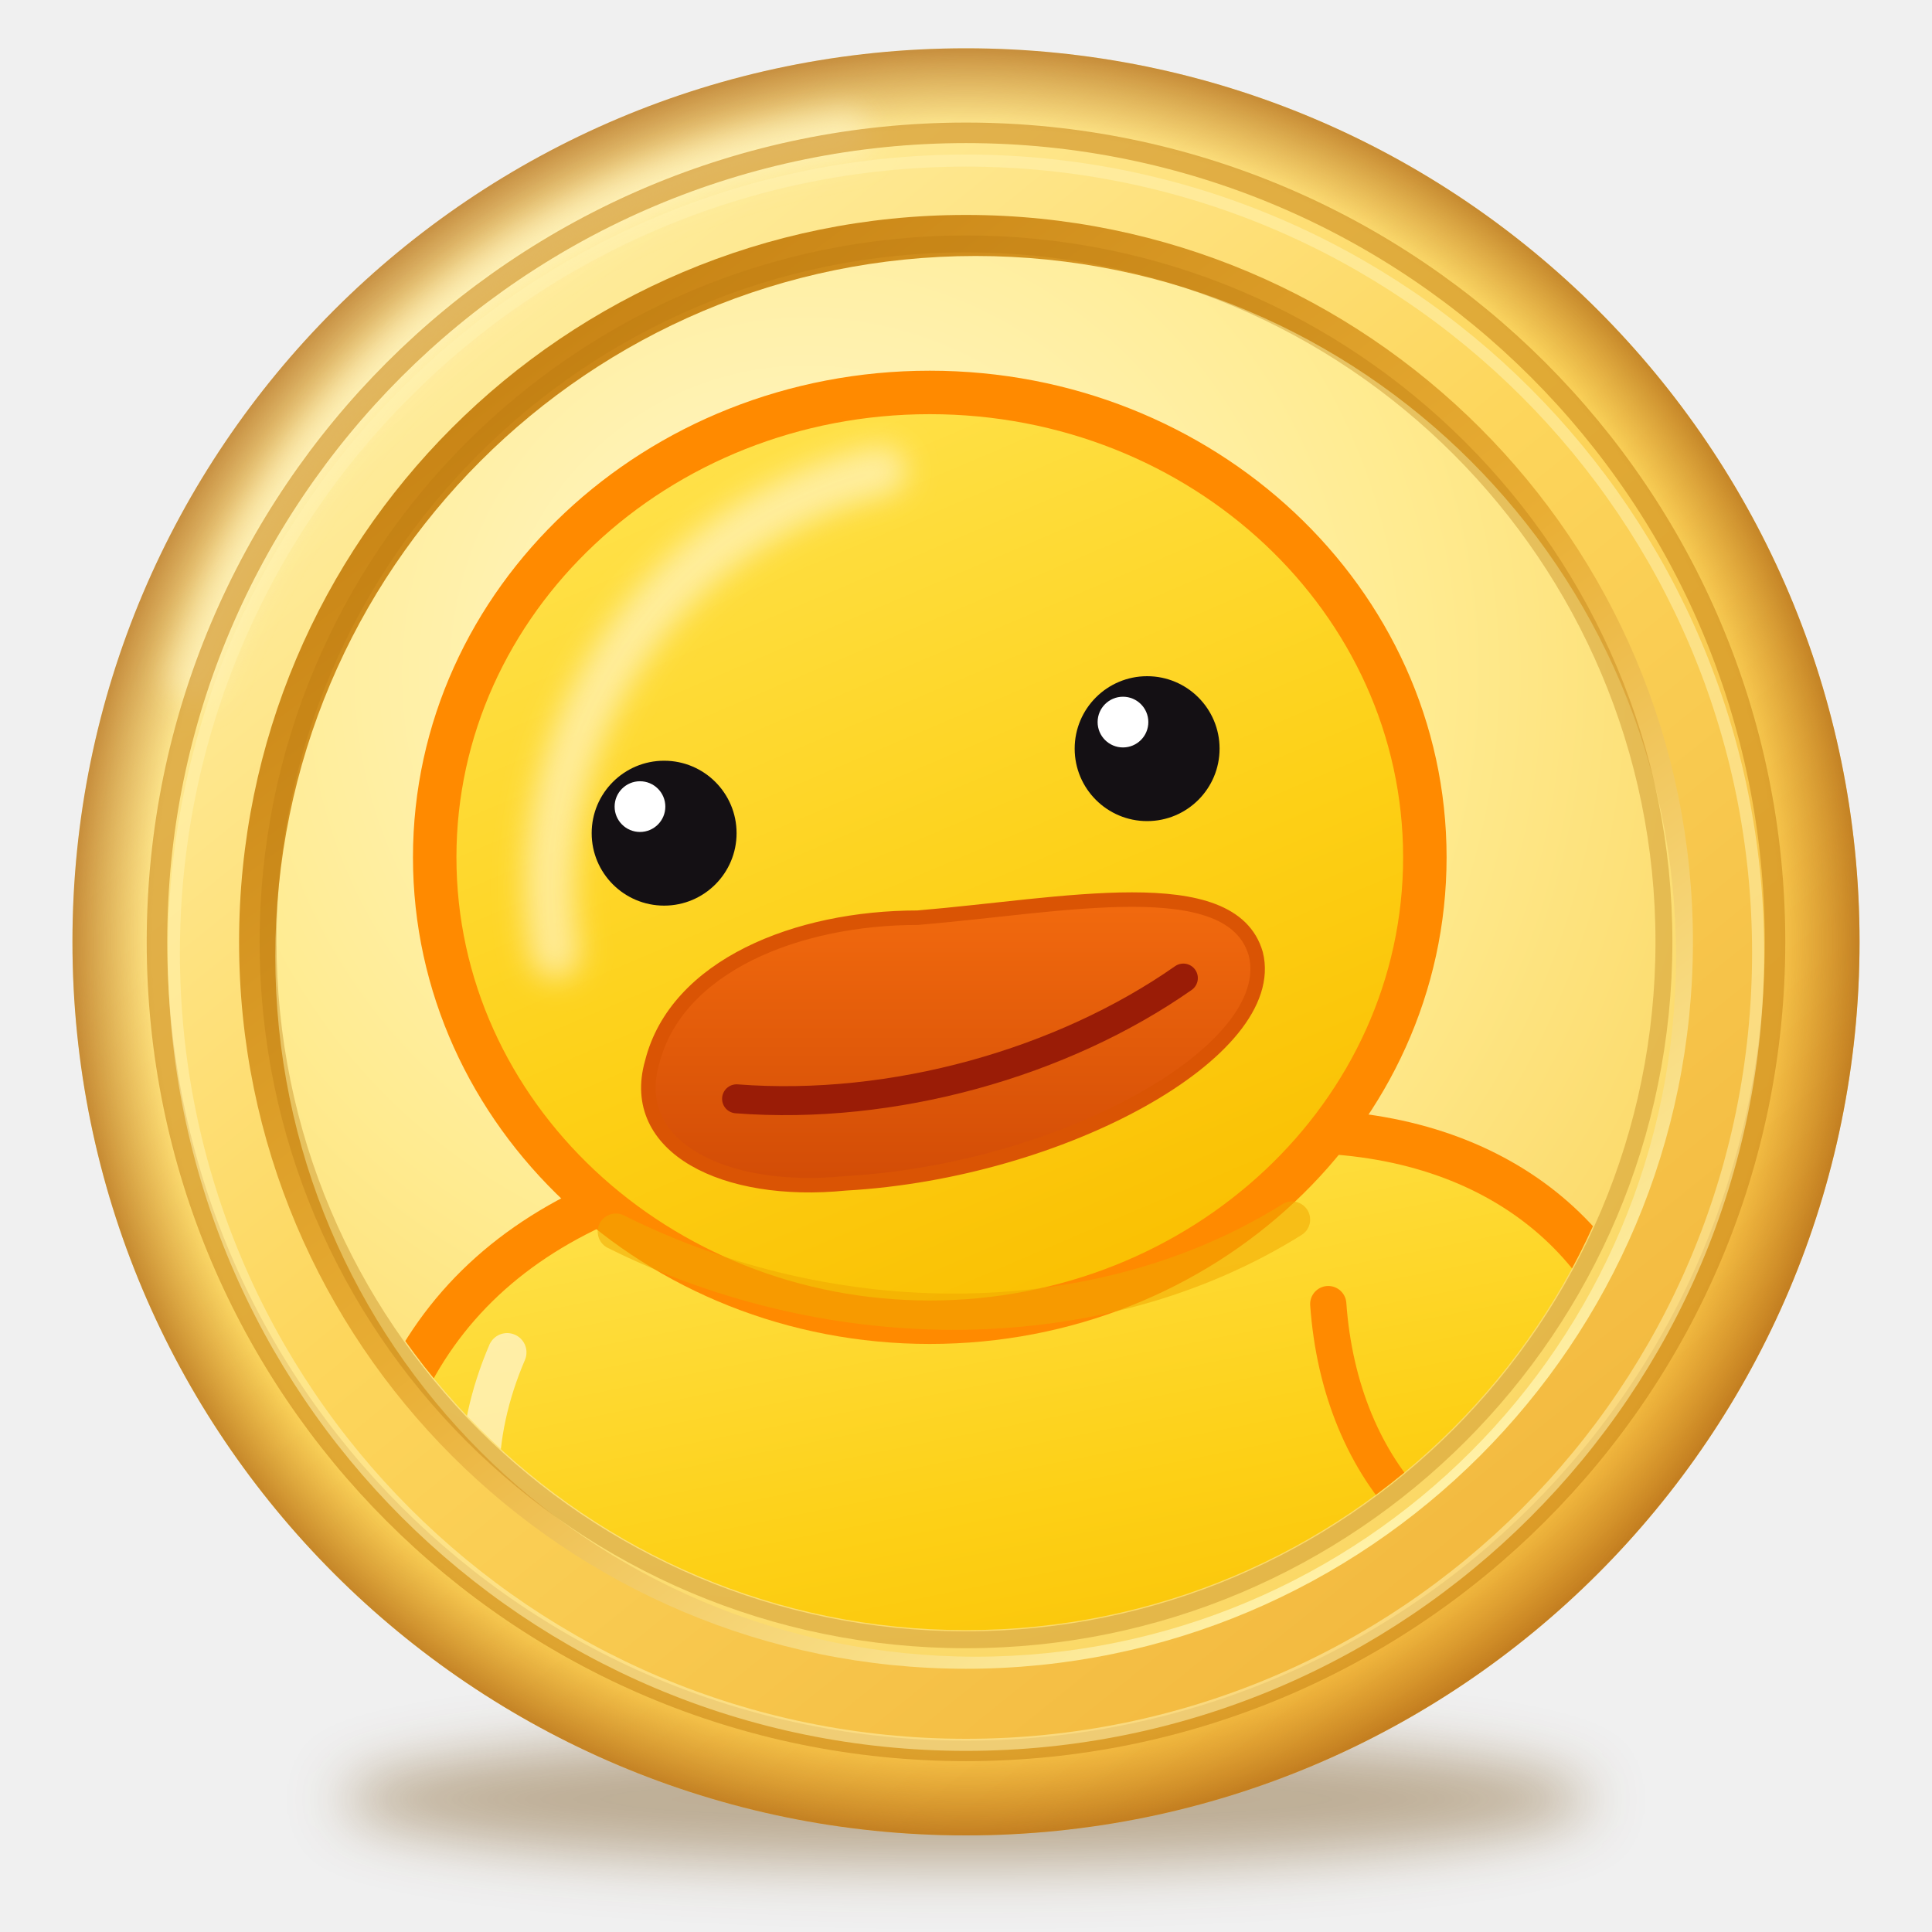
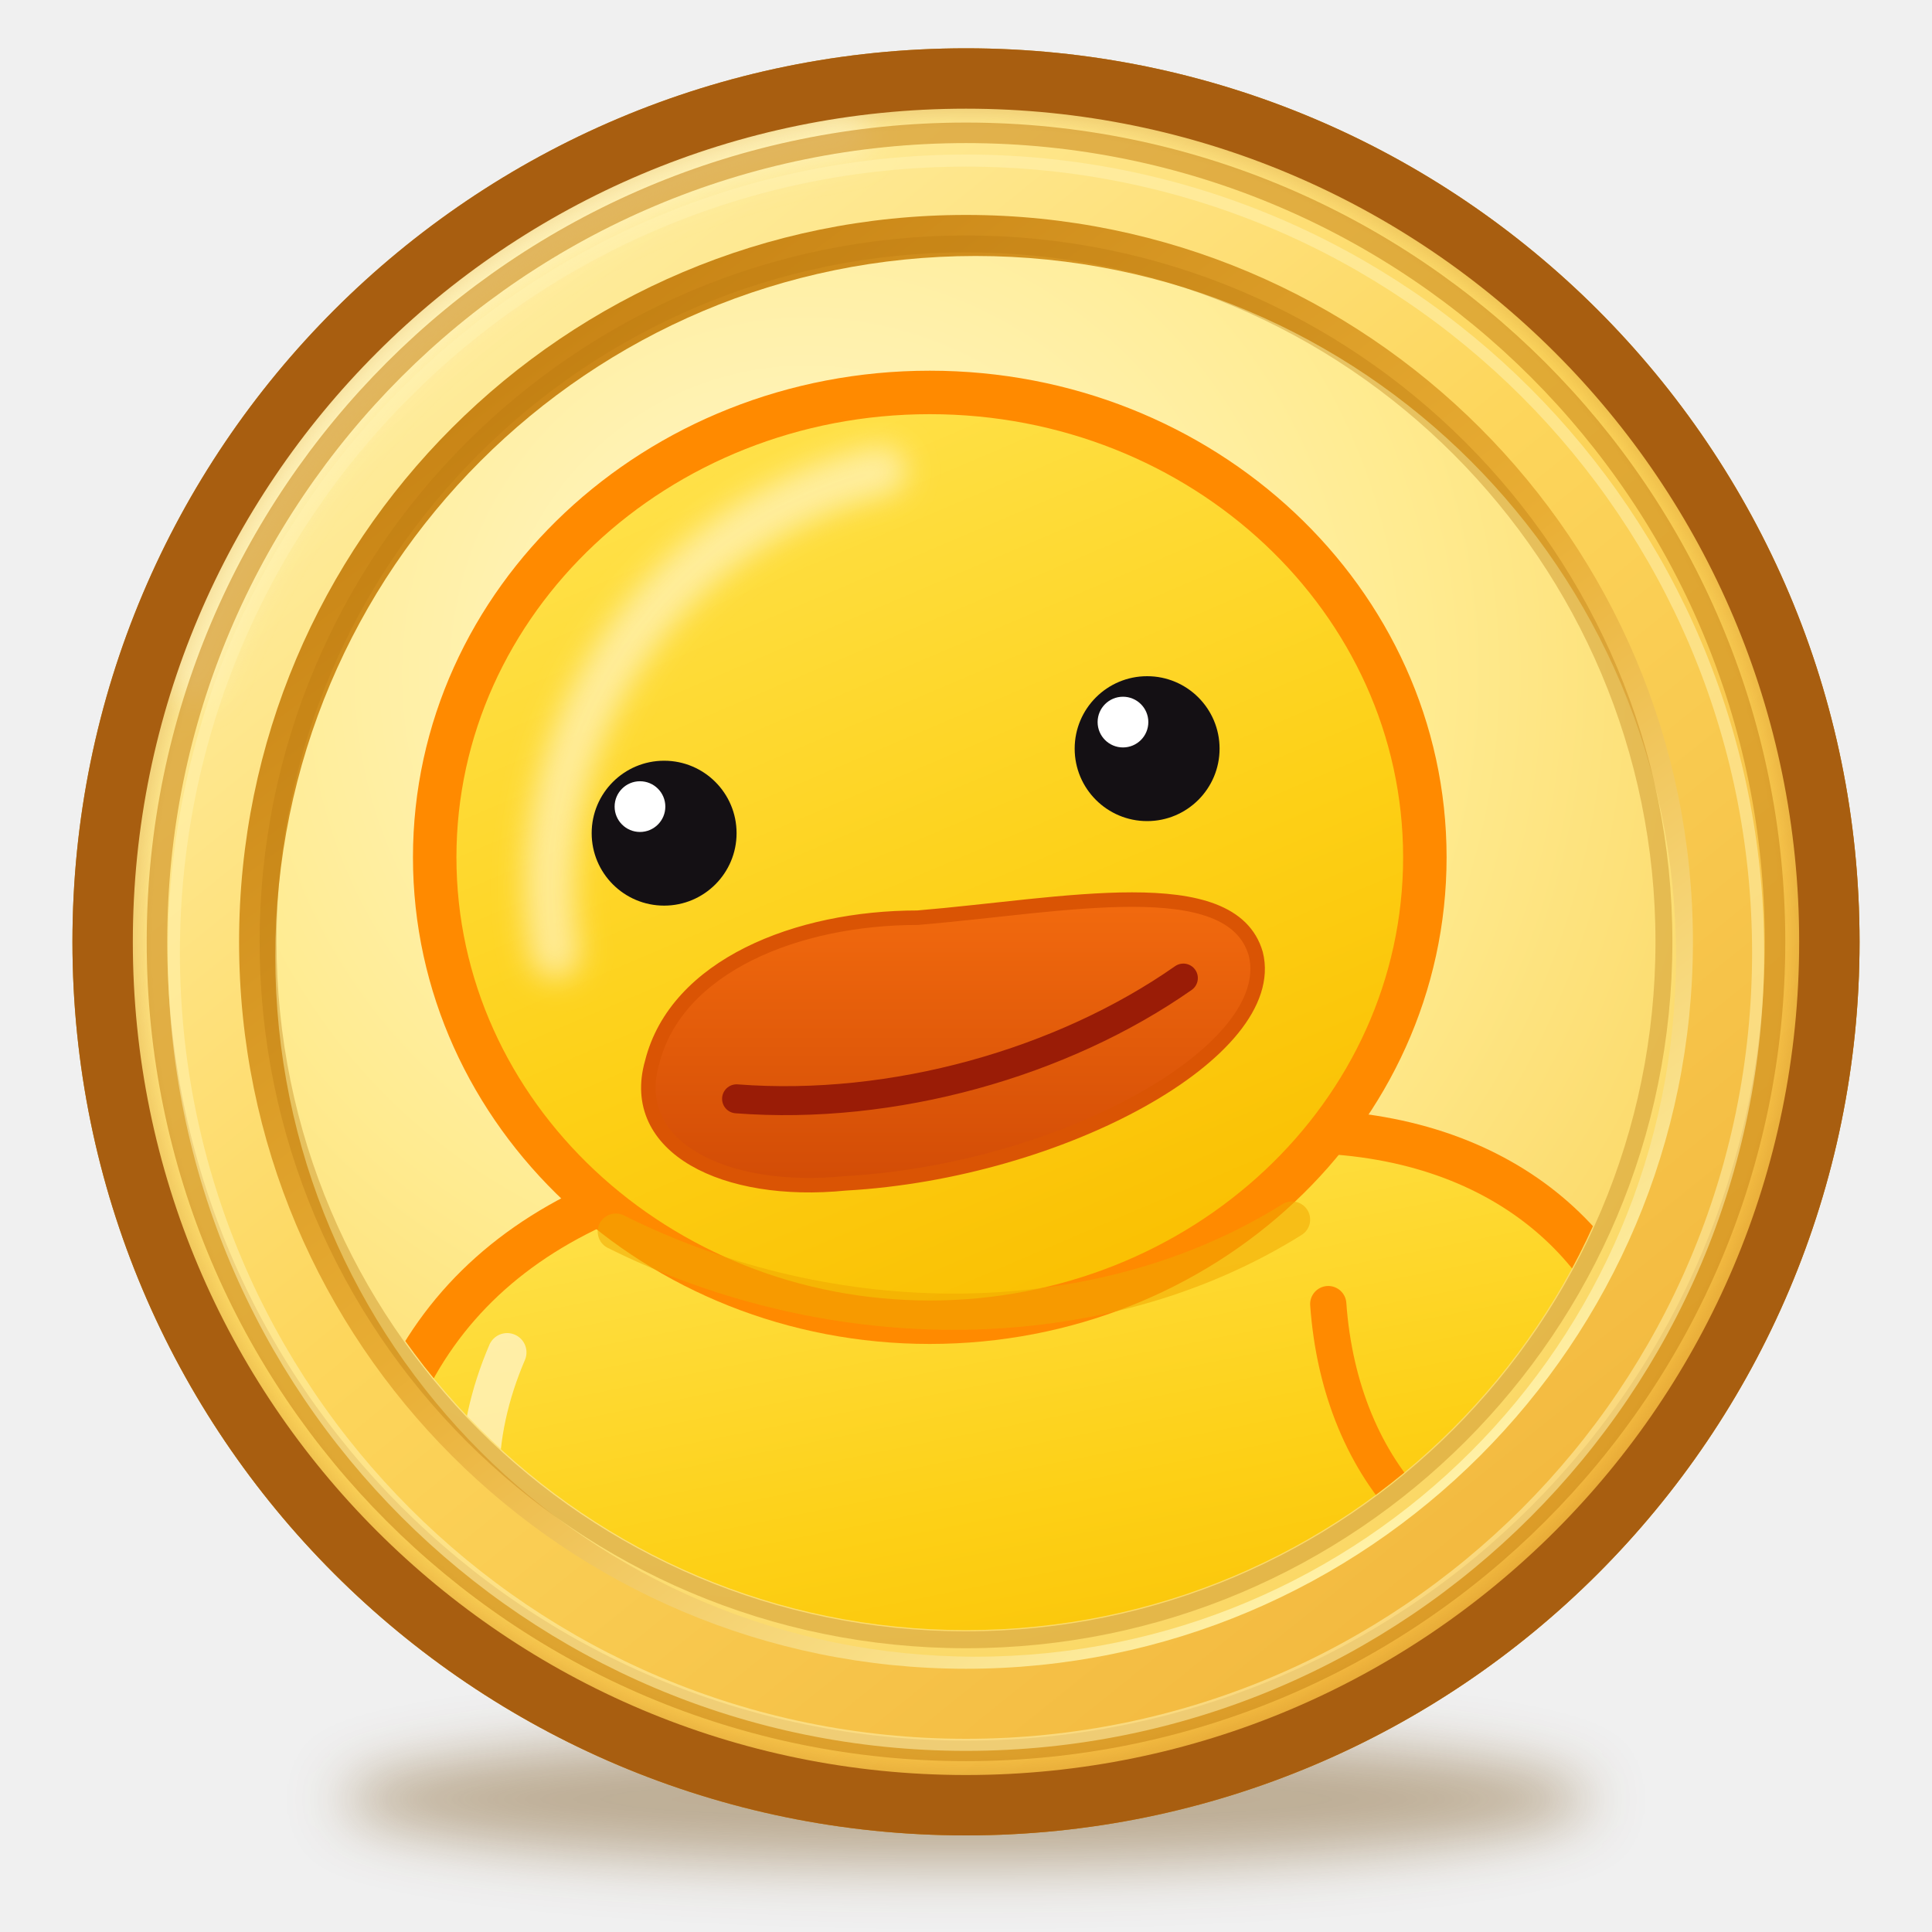
<svg xmlns="http://www.w3.org/2000/svg" viewBox="0 0 160 160" width="32" height="32" role="img" aria-label="Duck coin">
  <defs>
    <linearGradient id="dc-rim" x1=".15" y1=".08" x2=".85" y2=".95">
      <stop offset="0" stop-color="#FFF2AE" />
      <stop offset=".45" stop-color="#FDD65C" />
      <stop offset="1" stop-color="#F0B238" />
    </linearGradient>
    <radialGradient id="dc-edge" cx=".5" cy=".5" r=".5">
      <stop offset=".9" stop-color="#B86A12" stop-opacity="0" />
      <stop offset="1" stop-color="#A85E10" stop-opacity=".75" />
    </radialGradient>
    <linearGradient id="dc-bev" x1=".2" y1=".1" x2=".8" y2=".9">
      <stop offset="0" stop-color="#C98516" />
      <stop offset=".5" stop-color="#E9AE34" />
      <stop offset="1" stop-color="#FFF1A6" />
    </linearGradient>
    <radialGradient id="dc-well" cx=".38" cy=".3" r=".8">
      <stop offset="0" stop-color="#FFF8CF" />
      <stop offset=".55" stop-color="#FFEB90" />
      <stop offset="1" stop-color="#FAD35C" />
    </radialGradient>
    <linearGradient id="dc-duck" x1=".25" y1="0" x2=".7" y2="1">
      <stop offset="0" stop-color="#FFE34F" />
      <stop offset=".6" stop-color="#FDD016" />
      <stop offset="1" stop-color="#F9BE00" />
    </linearGradient>
    <linearGradient id="dc-beak" x1="0" y1="0" x2="0" y2="1">
      <stop offset="0" stop-color="#F26A0E" />
      <stop offset="1" stop-color="#D24C06" />
    </linearGradient>
    <clipPath id="dc-wc">
      <circle cx="80" cy="78" r="57" />
    </clipPath>
    <filter id="dc-sh" x="-20%" y="-50%" width="140%" height="200%">
      <feGaussianBlur stdDeviation="2.4" />
    </filter>
    <filter id="dc-soft" x="-20%" y="-20%" width="140%" height="140%">
      <feGaussianBlur stdDeviation="1.2" />
    </filter>
+     <clipPath id="dc-disc">
+       <circle cx="80" cy="78" r="74" />
+     </clipPath>
  </defs>
  <ellipse cx="80" cy="149" rx="51.8" ry="5.5" fill="#6B4006" opacity="0.38" filter="url(#dc-sh)" />
  <circle cx="80" cy="78" r="74" fill="url(#dc-rim)" />
  <circle cx="80" cy="78" r="74" fill="url(#dc-edge)" />
  <path d="M16.0 56.0A68 68 0 0 1 70.0 11.0" stroke="#FFF6CC" stroke-width="4" stroke-linecap="round" fill="none" opacity=".55" filter="url(#dc-soft)" />
  <circle cx="80" cy="78" r="67" fill="none" stroke="#C98516" stroke-width="1.7" opacity=".55" />
  <circle cx="80" cy="78.9" r="65.6" fill="none" stroke="#FFF2B0" stroke-width="1" opacity=".55" />
  <circle cx="80" cy="78" r="60.2" fill="url(#dc-bev)" />
  <circle cx="80.8" cy="79.2" r="58" fill="url(#dc-well)" />
  <g clip-path="url(#dc-wc)">
    <path d="M30 140C28 118 36 104 54 98L102 94C120 92 132 100 136 112C142 114 144 124 138 130L134 144Z" fill="url(#dc-duck)" stroke="#FF8A00" stroke-width="3.6" stroke-linejoin="round" />
    <path d="M110 108C111 122 120 132 134 132" fill="none" stroke="#FF8A00" stroke-width="3" stroke-linecap="round" />
    <path d="M42 112C39 119 39 126 42 132" fill="none" stroke="#FFF7D6" stroke-width="3.2" stroke-linecap="round" opacity=".7" />
    <ellipse cx="77" cy="71" rx="41" ry="38.5" fill="url(#dc-duck)" stroke="#FF8A00" stroke-width="3.6" />
    <path d="M46 79C43 61 55 43 73 39" fill="none" stroke="#FFF7D6" stroke-width="4.2" stroke-linecap="round" opacity=".62" filter="url(#dc-soft)" />
    <path d="M51 102C69 111 91 111 107 101" fill="none" stroke="#F0A800" stroke-width="3" stroke-linecap="round" opacity=".55" />
    <circle cx="55" cy="69" r="6.0" fill="#141014" />
    <circle cx="53" cy="66.8" r="2.1" fill="#fff" />
    <circle cx="95" cy="62" r="6.0" fill="#141014" />
    <circle cx="93" cy="59.8" r="2.1" fill="#fff" />
    <path d="M54.0 88.0C56.0 80.0 66.0 76.0 76.0 76.0C88.0 75.0 102.0 72.0 104.0 79.0C106.0 87.0 88.0 97.0 70.0 98.0C60.0 99.0 52.0 95.0 54.0 88.0Z" fill="url(#dc-beak)" stroke="#DA5404" stroke-width="1.2" stroke-linejoin="round" />
    <path d="M61 91C74 92 88 88 98 81" fill="none" stroke="#9A1C06" stroke-width="2.4" stroke-linecap="round" />
  </g>
  <circle cx="80" cy="78" r="57.8" fill="none" stroke="#B9780F" stroke-opacity=".35" stroke-width="1.4" />
+   <circle cx="80" cy="78" r="74" fill="none" stroke="#A85E10" stroke-width="2" vector-effect="non-scaling-stroke" clip-path="url(#dc-disc)" />
</svg>
